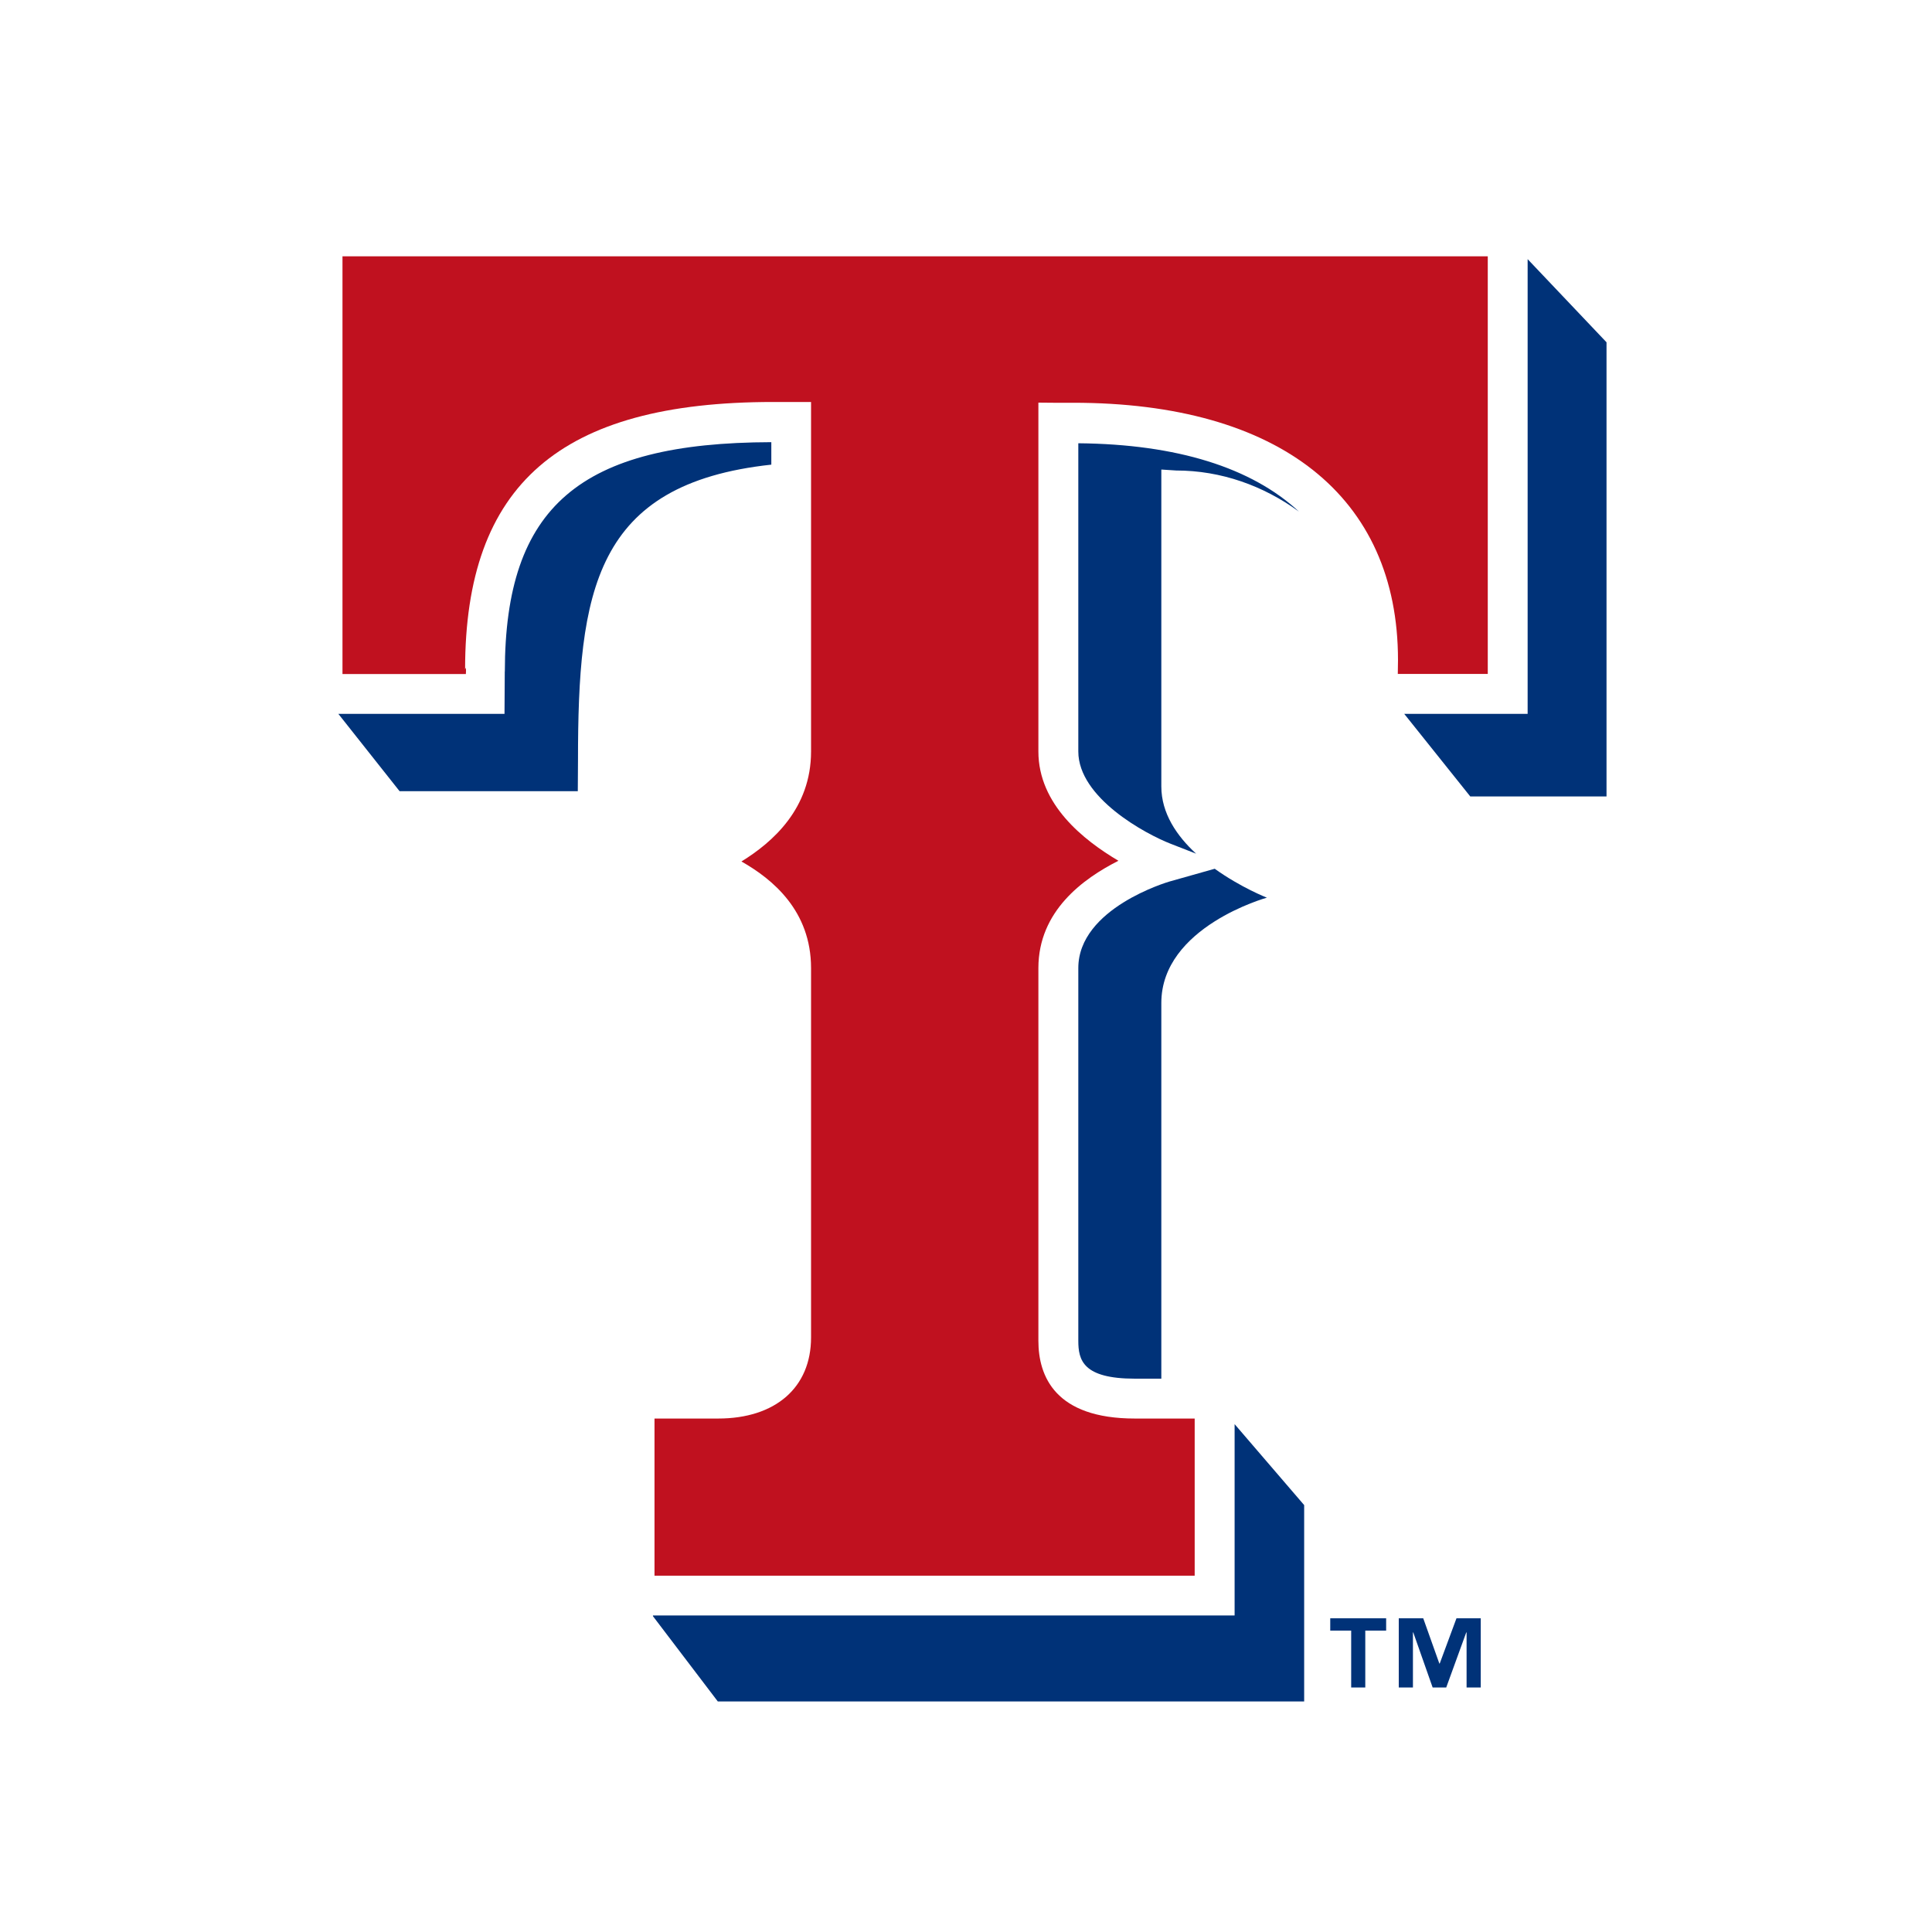
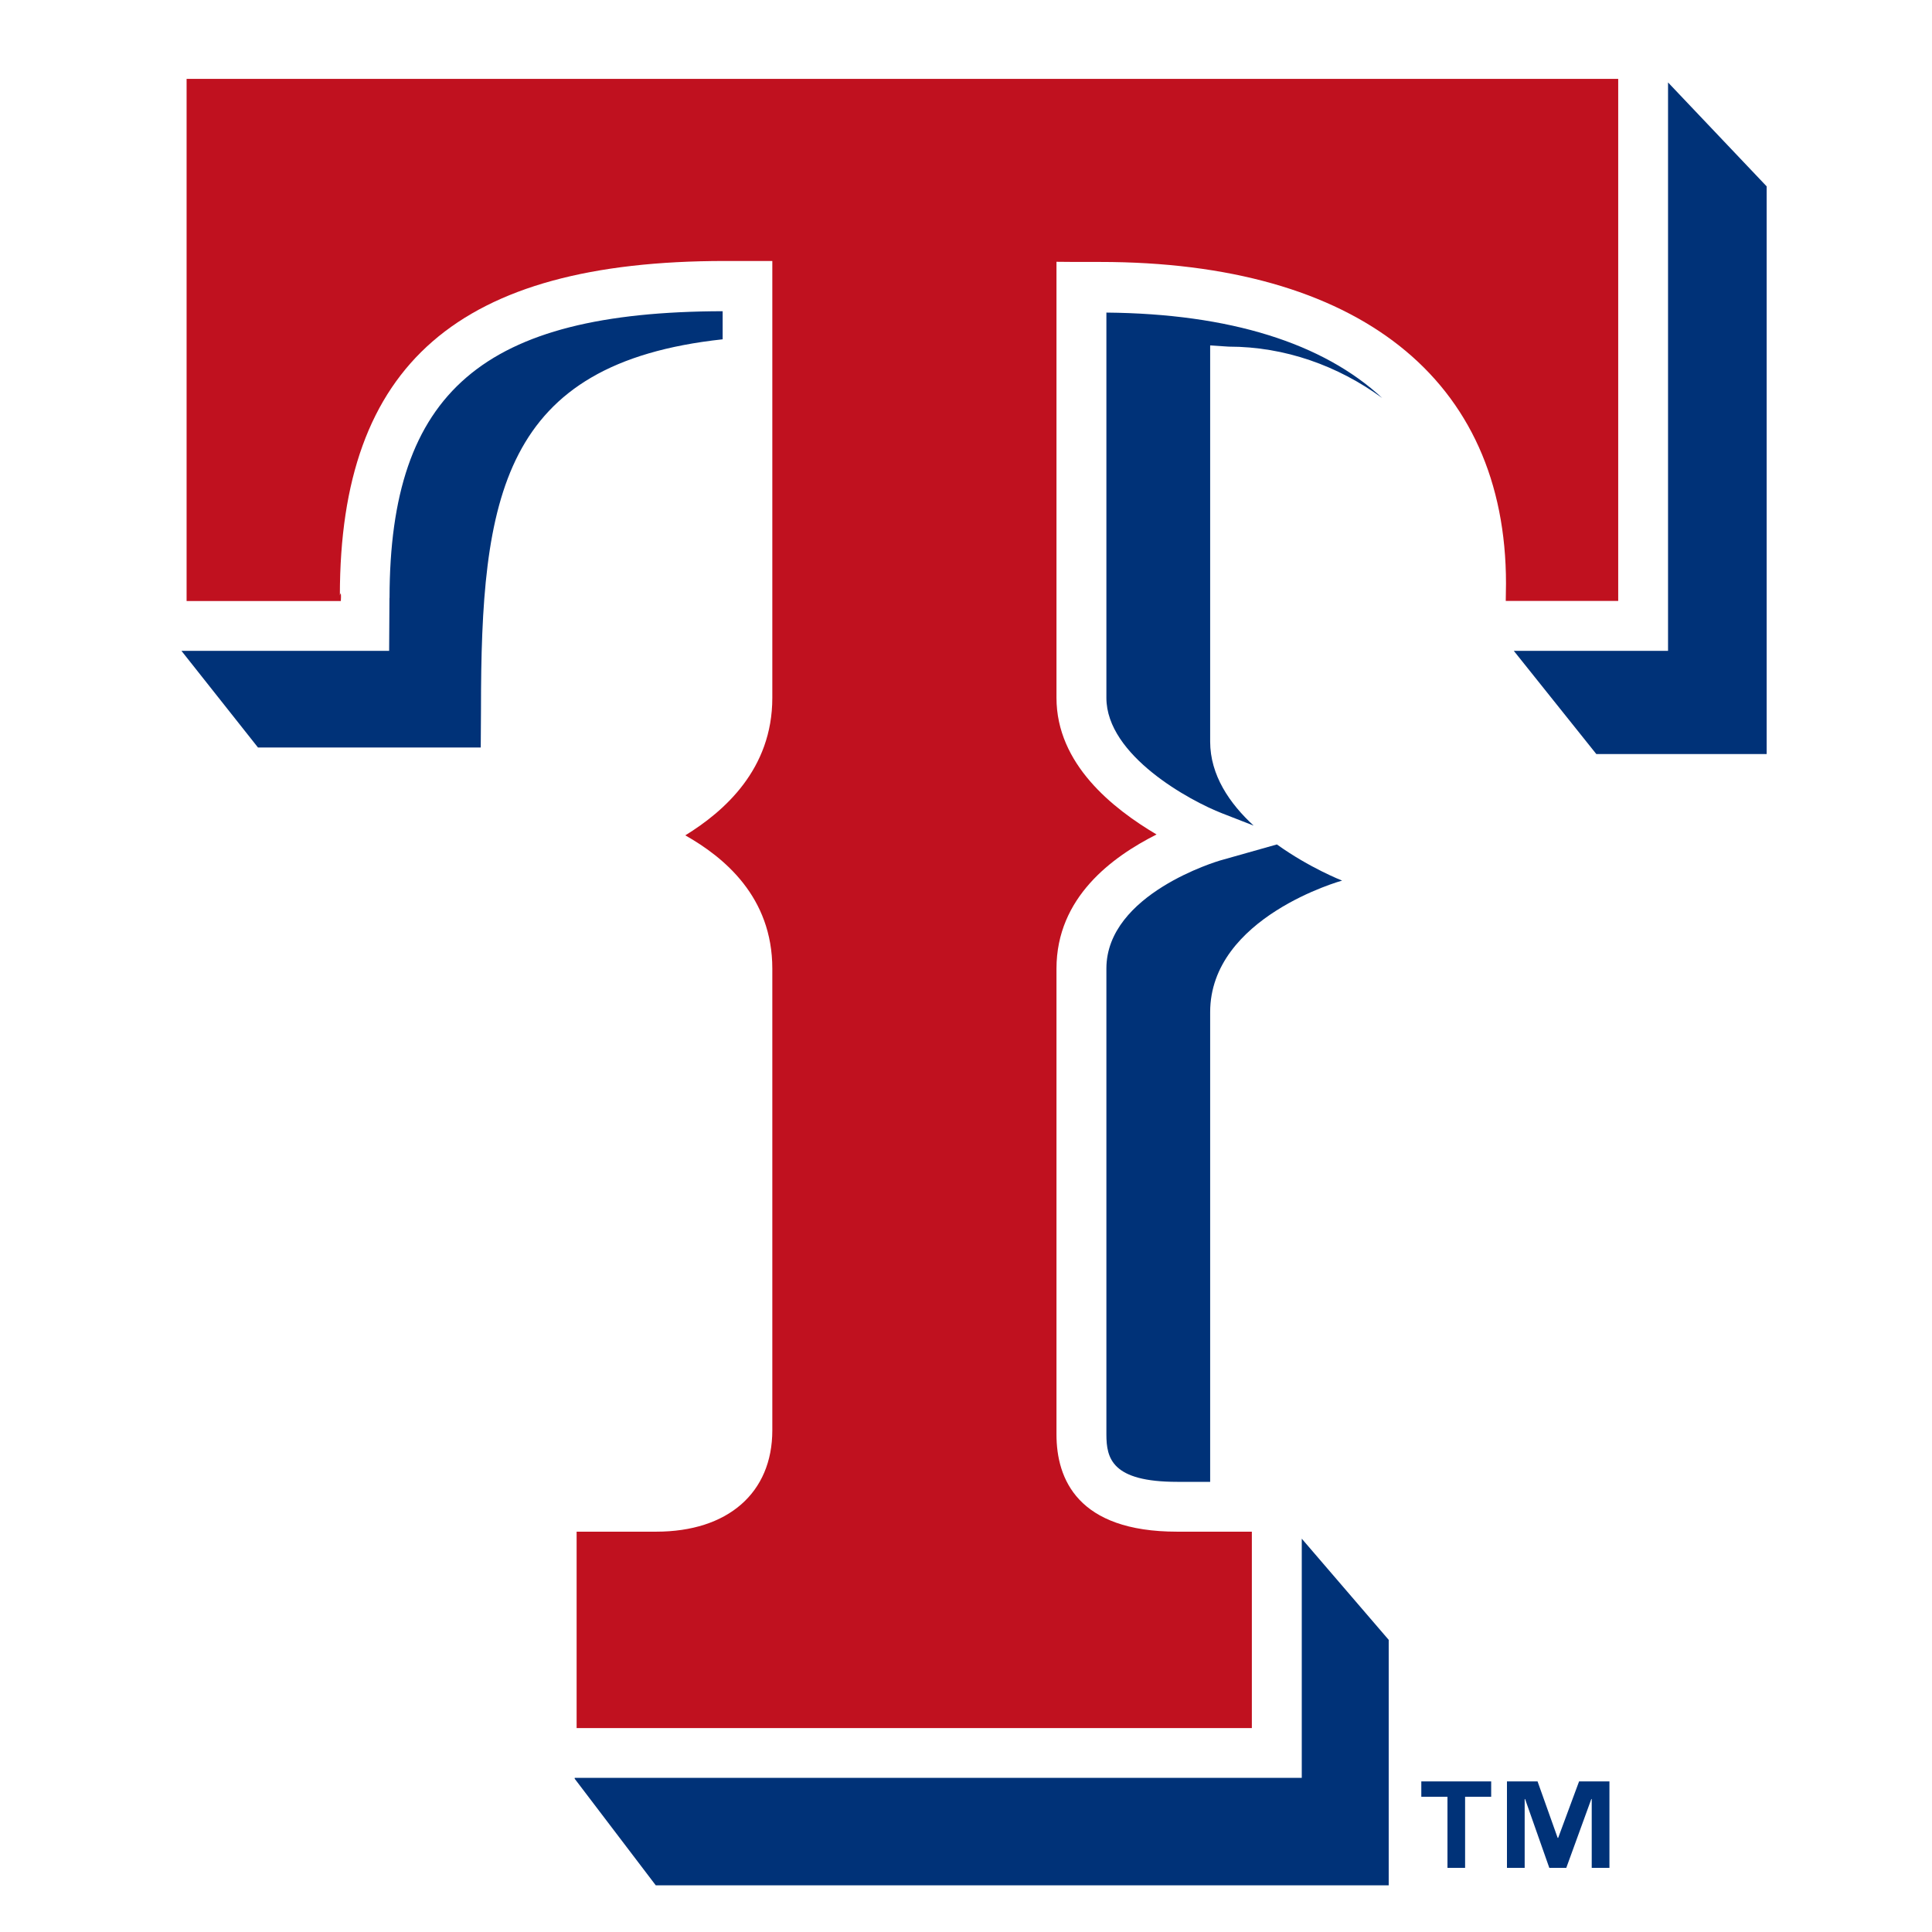
- <svg xmlns="http://www.w3.org/2000/svg" viewBox="0 0 300 300">
+ <svg xmlns="http://www.w3.org/2000/svg" viewBox="30 30 240 240">
  <path fill="#003278" d="M226.16 251.29h3.77v10.74h-2.2v-8.55h-.05l-3.11 8.55h-2.11l-3.01-8.55h-.05v8.55h-2.2v-10.74h3.8l2.5 7.02h.06Zm-19.6 0h8.68v1.91H212v8.83h-2.19v-8.83h-3.25Zm-14.85-.44v-29.71l10.8 12.57v30.49h-91.05l-10.07-13.24v-.11Zm-24.27-100.53c0-9.31 13.96-13.37 14.1-13.42l7.08-2c4.07 2.92 8.1 4.49 8.1 4.49s-16.39 4.52-16.39 16.35v58.34h-4.09c-8.12 0-8.8-2.91-8.8-5.89Zm0-81.49c15.35.14 26.91 3.79 34.26 10.61-5.5-4.01-12.08-6.38-19.06-6.38l-2.31-.15v49.21c0 4.18 2.42 7.7 5.4 10.44l-3.9-1.52c-4-1.55-14.39-7.18-14.39-14.35Zm82.02-15.68v70.52H228.3l-10.25-12.82h19.16V40.24ZM78.39 104.28c.03-25.65 11.67-35.55 41.38-35.62v3.49c-27.53 2.98-30.02 19.67-30.02 45.97l-.03 4.74H62.05l-9.51-12.01h25.8l.04-6.57Z" />
  <path fill="#c0111f" d="M53.18 104.66h19.16c0-.18.02-.34.02-.48 0-.47-.03-.65-.14-.22 0-28.73 14.76-41.54 47.83-41.54h5.89v54.27c0 8.88-5.99 14.11-10.81 17.08 4.84 2.74 10.81 7.66 10.81 16.56v57.35c0 7.77-5.52 12.59-14.43 12.59h-9.88v24.4h83.88v-24.4h-9.28c-12.39 0-14.99-6.57-14.99-12.08v-57.86c0-8.88 6.97-13.91 12.43-16.67-5.39-3.19-12.43-8.72-12.43-16.98V62.52l2.3.02h3.1c32.04 0 50.44 14.55 50.44 39.95 0 0-.02 1.13-.03 2.16h13.97V39.8H53.18z" />
</svg>
